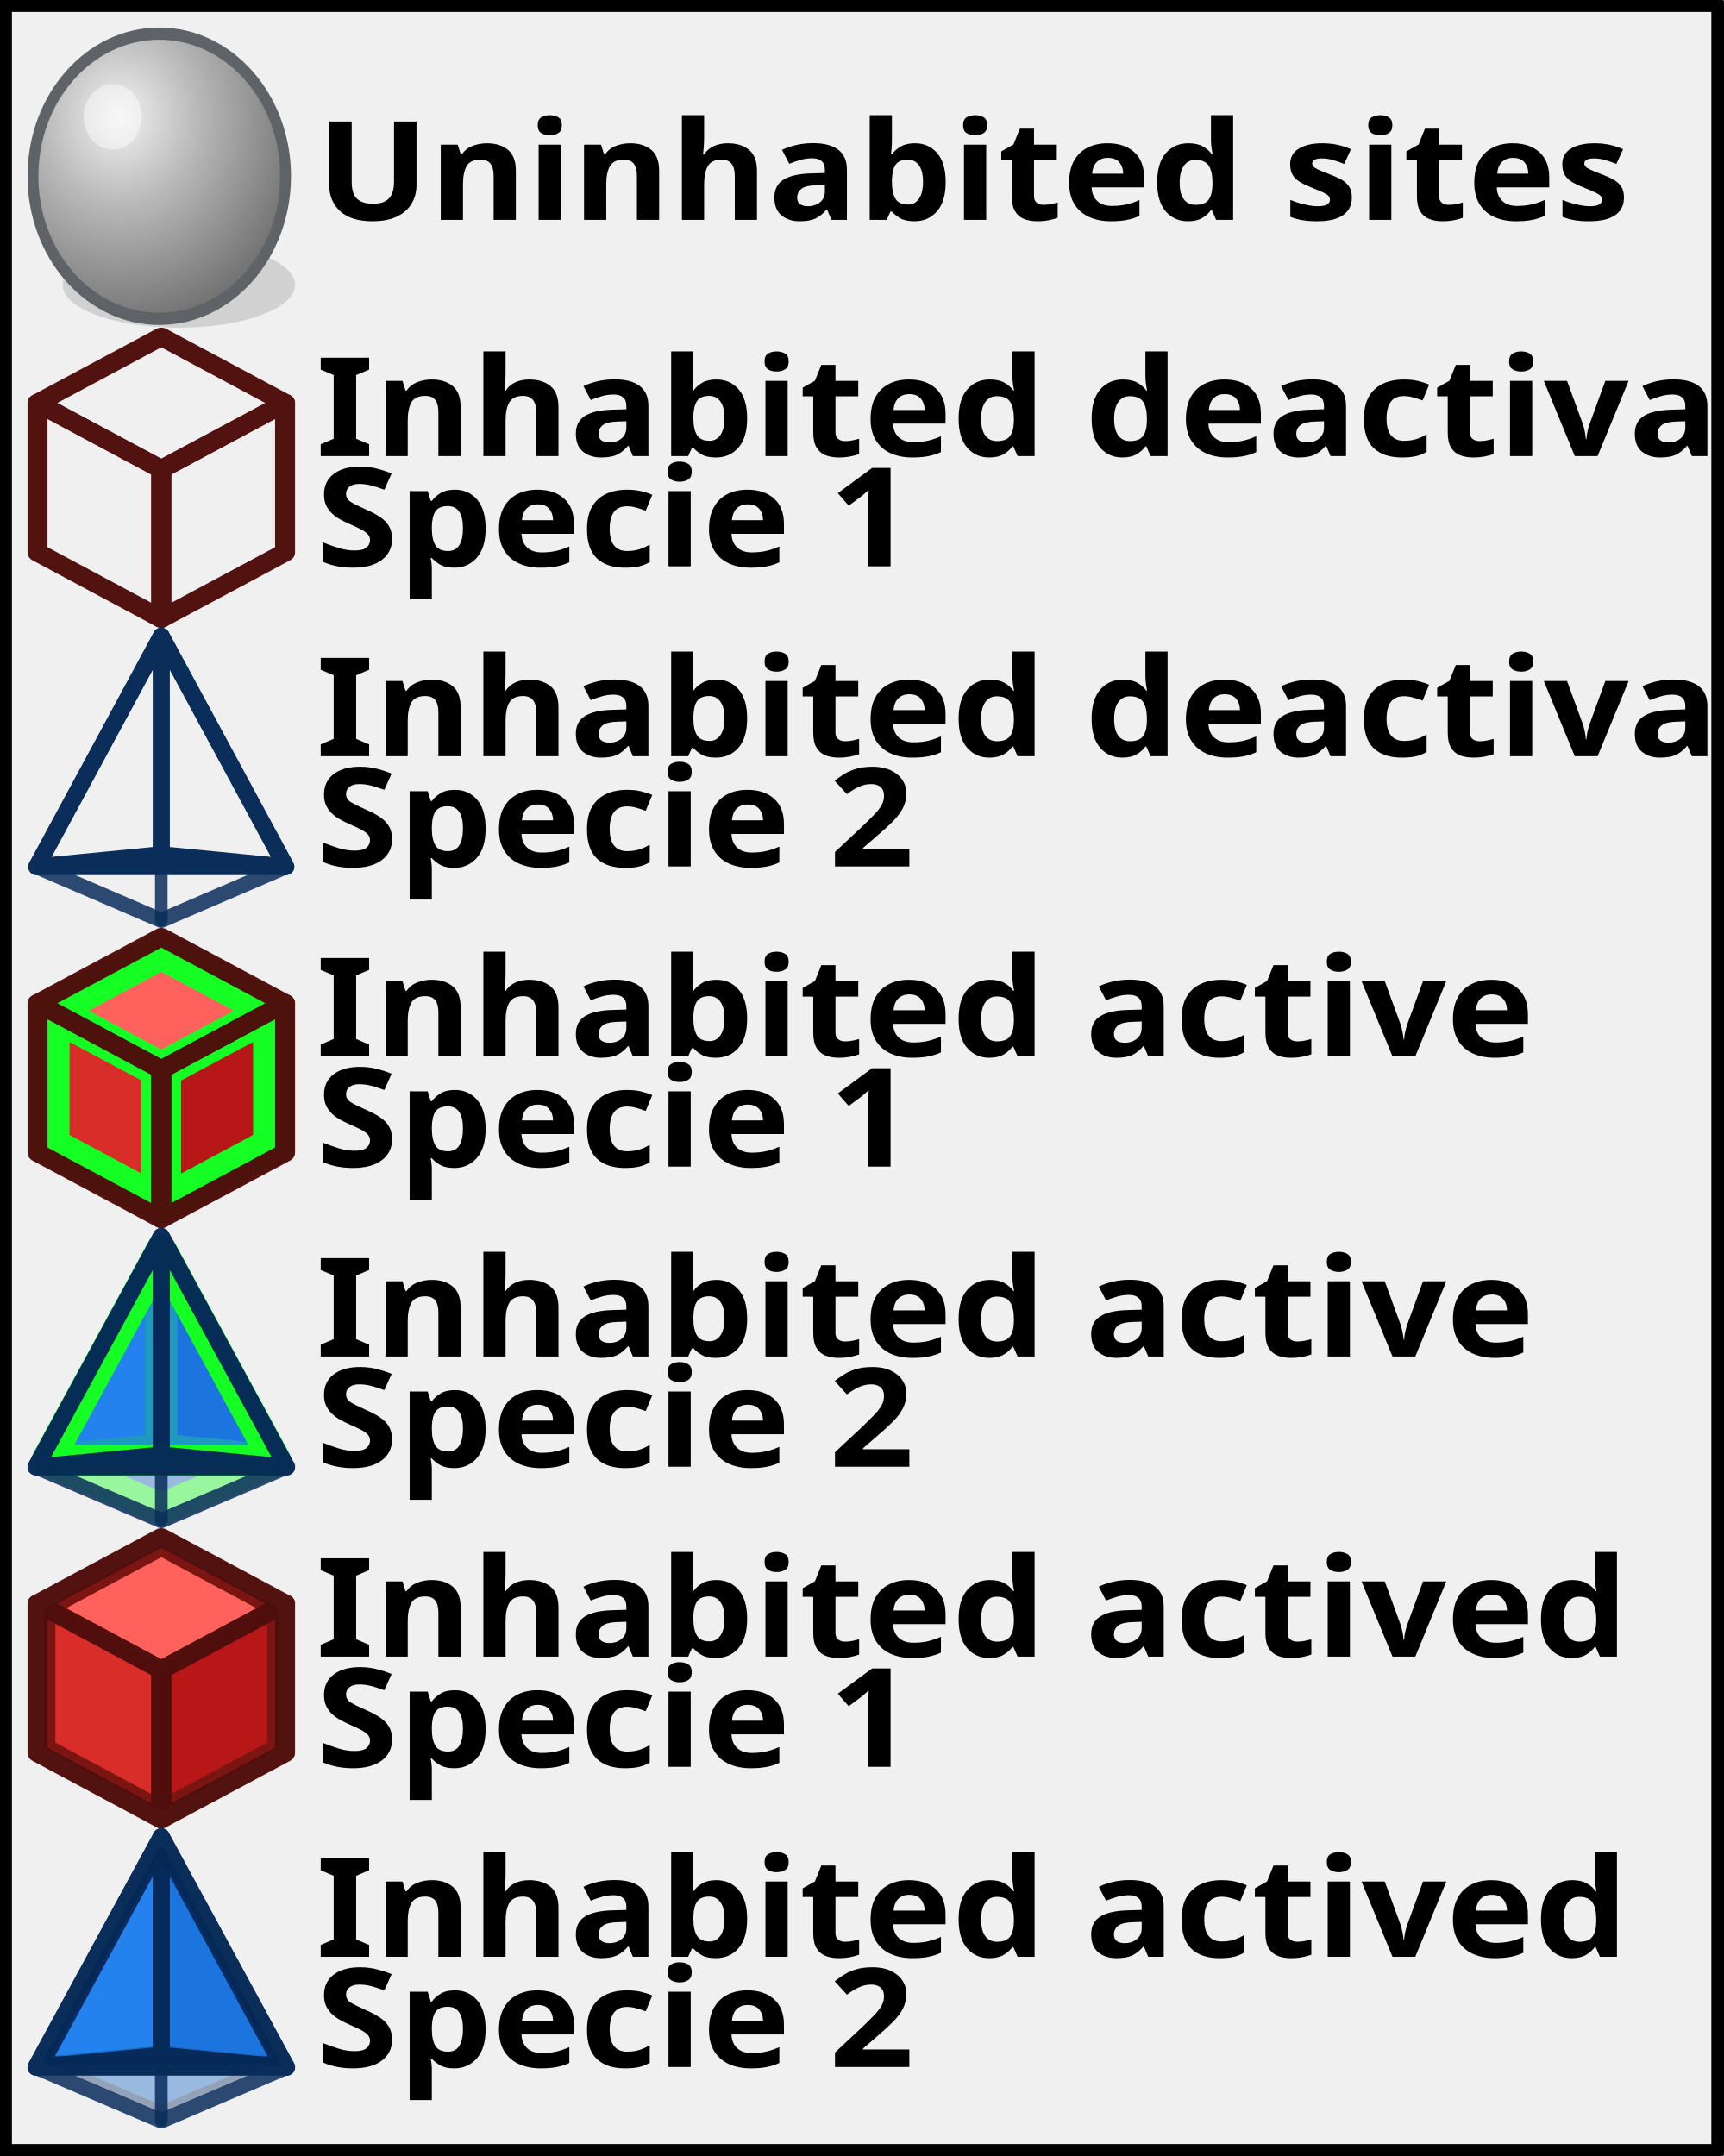
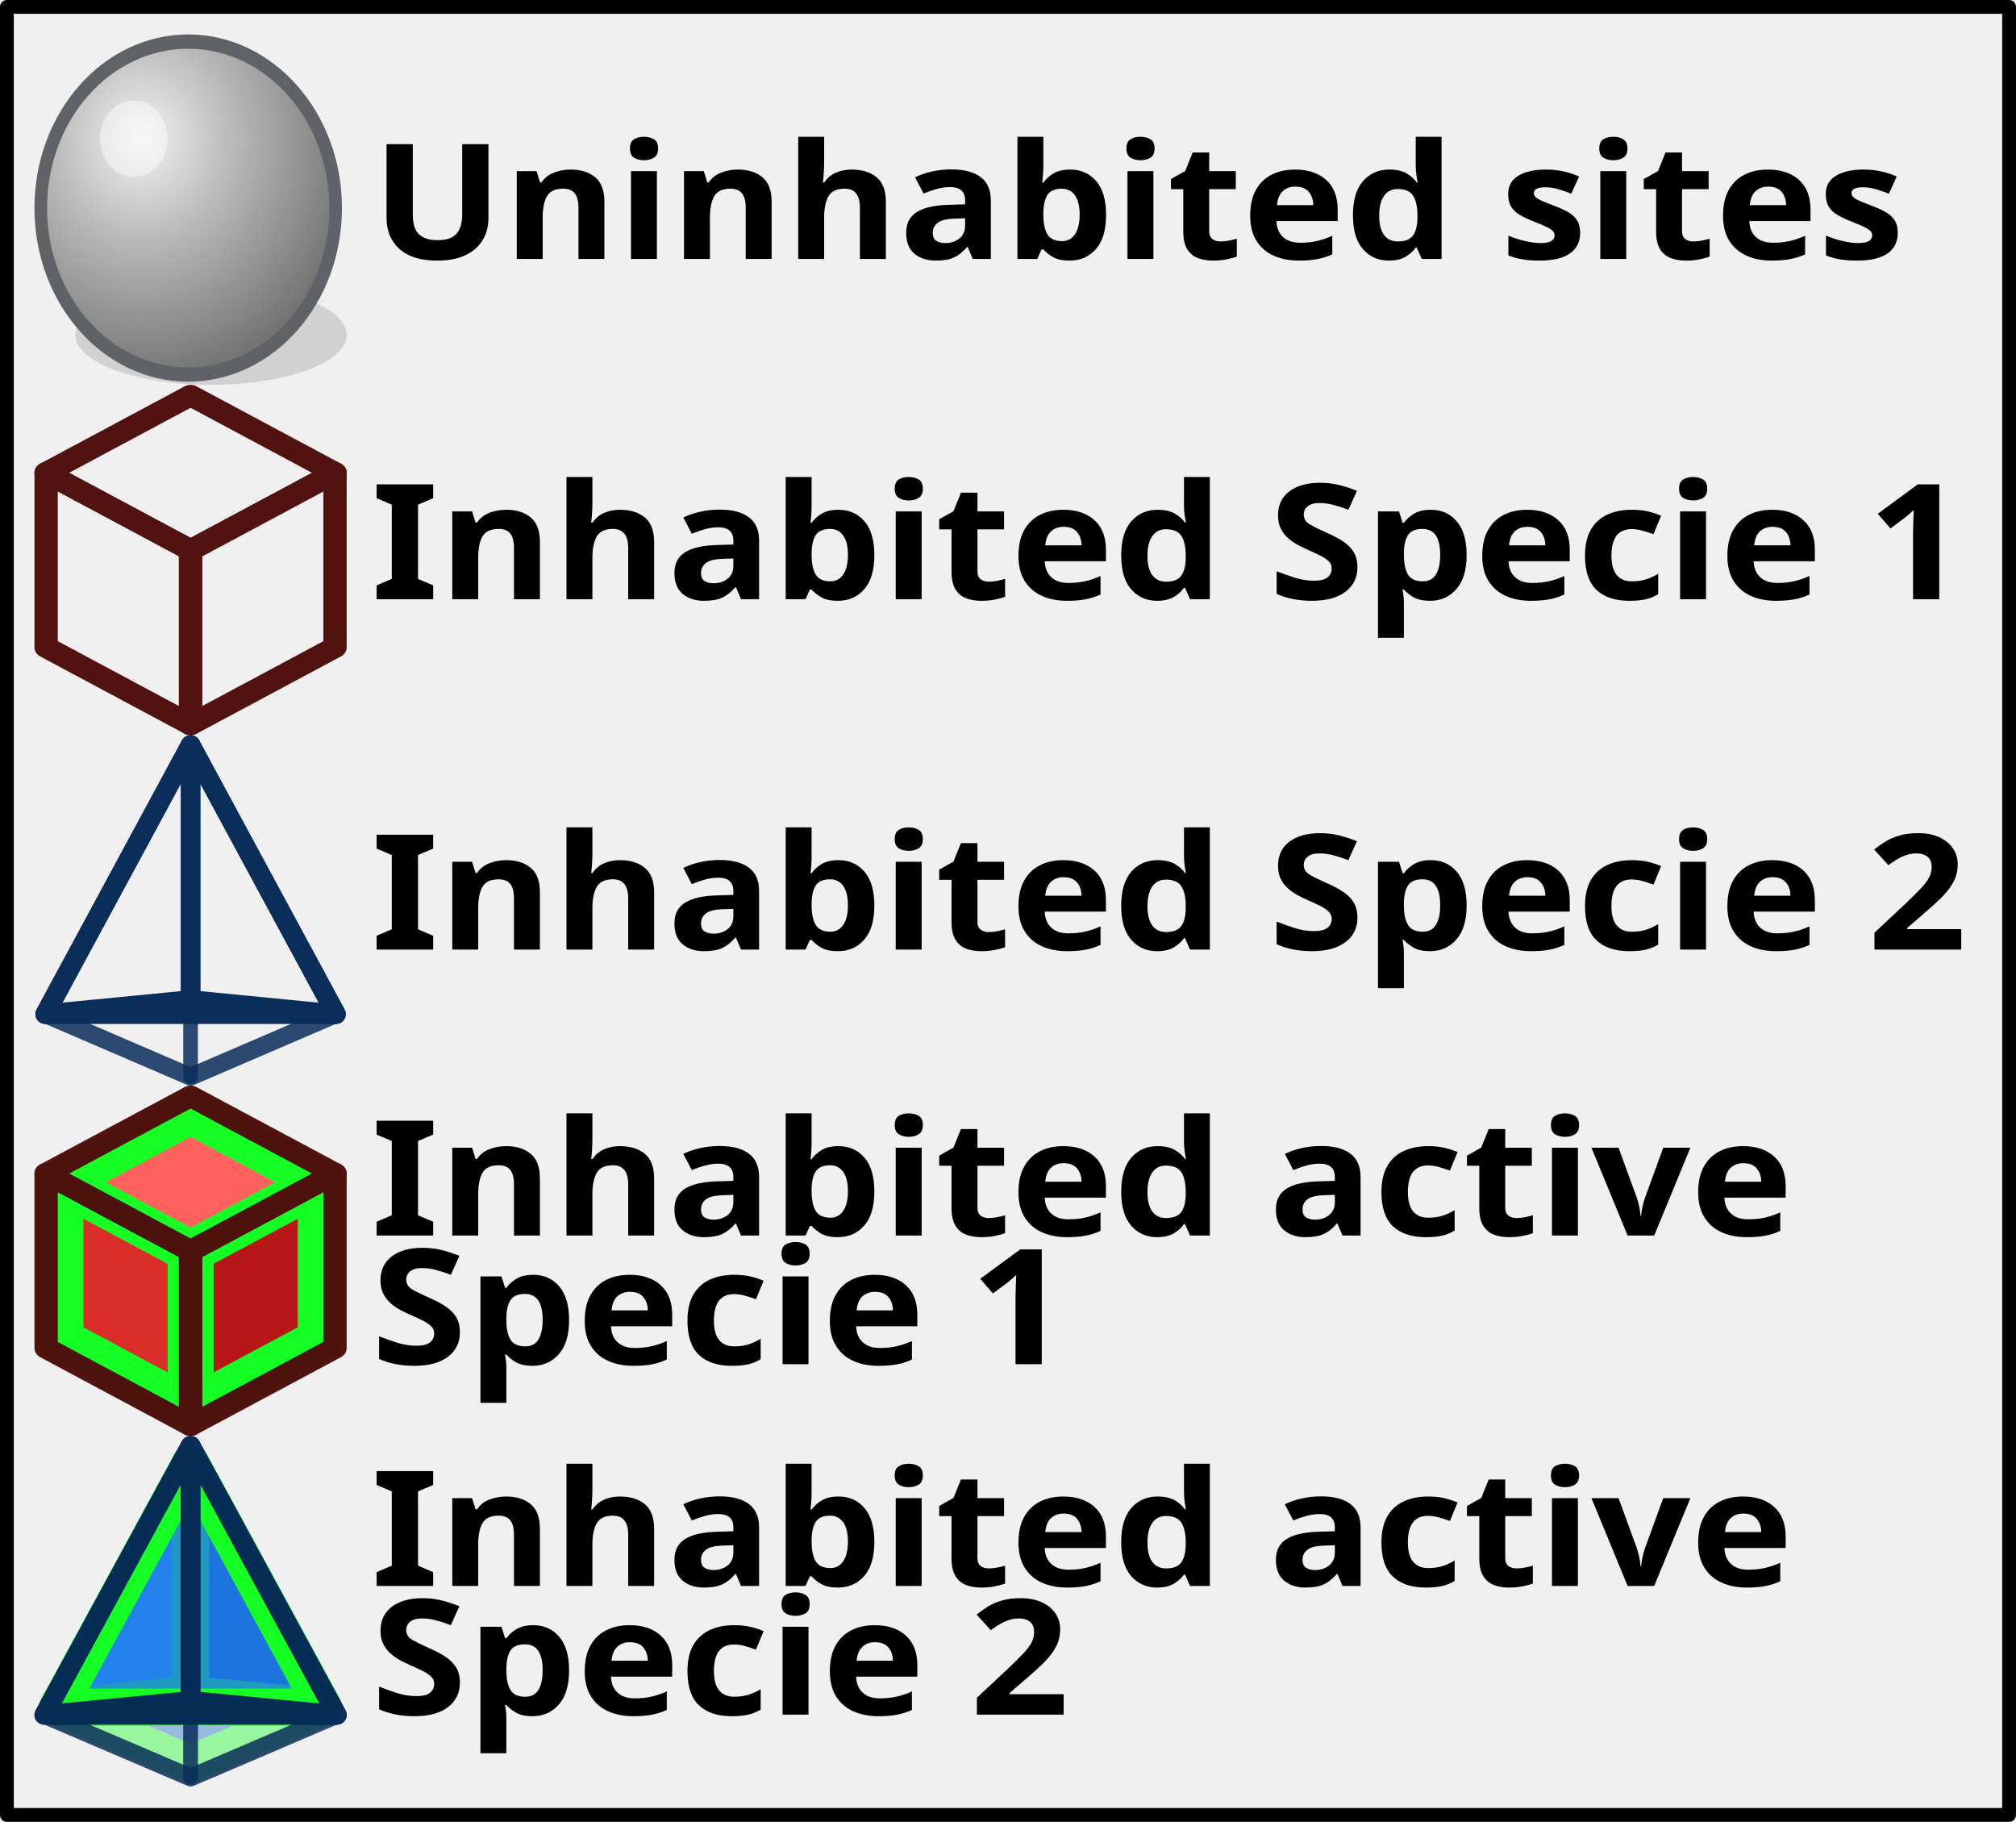
- <svg xmlns="http://www.w3.org/2000/svg" width="229.185mm" height="286.743mm" viewBox="0 0 229.185 286.743" version="1.1" id="svg5" xml:space="preserve">
+ <svg xmlns="http://www.w3.org/2000/svg" width="229.714mm" height="207.554mm" viewBox="0 0 229.714 207.554" version="1.1" id="svg5" xml:space="preserve">
  <defs id="defs2">
    <rect x="259.126" y="120.329" width="564.527" height="94.165" id="rect1713" />
    <radialGradient id="sphereGrad" cx="358.372" cy="359.236" r="12.264" fx="358.372" fy="359.236" gradientUnits="userSpaceOnUse">
      <stop offset="0%" stop-color="#f2f2f2" id="stop1353" />
      <stop offset="42%" stop-color="#b9b9b9" id="stop1355" />
      <stop offset="100%" stop-color="#747474" id="stop1357" />
    </radialGradient>
-     <rect x="259.126" y="120.329" width="694.244" height="172.142" id="rect2353" />
+     <rect x="259.126" y="120.329" width="546.488" height="66.556" id="rect2353" />
    <rect x="259.126" y="120.329" width="694.244" height="172.142" id="rect2359" />
    <rect x="259.126" y="120.329" width="694.244" height="172.142" id="rect2363" />
-     <rect x="259.126" y="120.329" width="694.244" height="172.142" id="rect2371" />
+     <rect x="259.126" y="120.329" width="547.271" height="66.559" id="rect2371" />
    <rect x="259.126" y="120.329" width="694.244" height="172.142" id="rect2373" />
    <rect x="259.126" y="120.329" width="694.244" height="172.142" id="rect2375" />
  </defs>
-   <rect style="fill:none;stroke:#000000;stroke-width:1.852;stroke-linecap:round;stroke-linejoin:round;stroke-miterlimit:0;stroke-dasharray:none;stroke-opacity:1;paint-order:markers fill stroke" id="rect1137" width="227.862" height="285.42" x="0.661" y="0.661" />
-   <g id="g1083" transform="translate(3.661458,3.661458)">
+   <rect style="fill:none;stroke:#000000;stroke-width:1.574;stroke-linecap:round;stroke-linejoin:round;stroke-miterlimit:0;stroke-dasharray:none;stroke-opacity:1;paint-order:markers fill stroke" id="rect1137" width="228.14" height="205.98" x="0.787" y="0.787" />
+   <g id="g1083" transform="translate(3.926043,3.926043)">
    <g id="layer1" transform="translate(-8.53331,-5.088173)">
      <g id="gray-sphere" transform="matrix(1.999918,0,0,2.257754,-695.918,-794.1115)" style="display:inline">
        <ellipse cx="362.3" cy="369.14" rx="7.73" ry="2.52" fill="#000000" opacity="0.13" id="ellipse1362" />
        <circle cx="361" cy="362.74" r="8.4" fill="url(#sphereGrad)" stroke="#5f6368" stroke-width="0.72" opacity="1" id="circle1364" style="fill:url(#sphereGrad)" />
        <circle cx="357.9" cy="359.24" r="1.93" fill="#ffffff" stroke="none" stroke-width="1" opacity="0.45" id="circle1366" />
      </g>
-       <g id="g176" transform="matrix(1.714628,0,0,1.562319,-896.6862,-615.5436)" style="display:inline">
-         <g id="cube-filled-symbol" opacity="1" stroke-linejoin="round" stroke-linecap="round" transform="translate(-6.685673,-6.725012)">
-           <polygon points="545,533.7 553.64,538.78 545,543.85 536.36,538.78 " fill="#ff625d" stroke="#7b1512" stroke-width="0.85" id="polygon621" />
-           <polygon points="536.36,538.78 545,543.85 545,555.3 536.36,550.22 " fill="#d92d29" stroke="#7b1512" stroke-width="0.85" id="polygon623" />
-           <polygon points="553.64,538.78 545,543.85 545,555.3 553.64,550.22 " fill="#b81718" stroke="#7b1512" stroke-width="0.85" id="polygon625" />
-           <path d="M 545,543.85 V 555.3" fill="none" stroke="#7b1512" stroke-width="0.7" opacity="0.55" id="path627" />
-         </g>
-         <g id="cube-hollow-replica-overlap" opacity="0.98" fill="none" stroke="#4f0d0b" stroke-linejoin="round" stroke-linecap="round" transform="translate(-6.685673,-6.725012)">
-           <polygon points="554.6,538.14 545,543.78 535.4,538.14 545,532.5 " stroke-width="1.55" id="polygon630" />
-           <polygon points="545,543.78 545,556.5 535.4,550.86 535.4,538.14 " stroke-width="1.55" id="polygon632" />
-           <polygon points="545,543.78 545,556.5 554.6,550.86 554.6,538.14 " stroke-width="1.55" id="polygon634" />
-           <path d="M 545,543.78 V 556.5" stroke-width="1.25" opacity="0.92" id="path636" />
-         </g>
-       </g>
      <g id="g202" transform="matrix(1.714628,0,0,1.562319,-1054.364,-695.3778)">
        <g id="cube-filled-symbol-3" opacity="1" stroke-linejoin="round" stroke-linecap="round" transform="translate(-6.725,-6.725012)">
-           <polygon points="637,543.85 628.36,538.78 637,533.7 645.64,538.78 " fill="#ff625d" stroke="#15ff24" stroke-width="3.04" id="polygon1802" />
-           <polygon points="637,555.3 628.36,550.22 628.36,538.78 637,543.85 " fill="#d92d29" stroke="#15ff24" stroke-width="3.04" id="polygon1804" />
-           <polygon points="637,555.3 645.64,550.22 645.64,538.78 637,543.85 " fill="#b81718" stroke="#15ff24" stroke-width="3.04" id="polygon1806" />
+           <polygon points="637,533.7 645.64,538.78 637,543.85 628.36,538.78 " fill="#ff625d" stroke="#15ff24" stroke-width="3.04" id="polygon1802" />
+           <polygon points="628.36,538.78 637,543.85 637,555.3 628.36,550.22 " fill="#d92d29" stroke="#15ff24" stroke-width="3.04" id="polygon1804" />
+           <polygon points="645.64,538.78 637,543.85 637,555.3 645.64,550.22 " fill="#b81718" stroke="#15ff24" stroke-width="3.04" id="polygon1806" />
          <path d="M 637,543.85 V 555.3" fill="none" stroke="#15ff24" stroke-width="3.04" opacity="1" id="path1808" />
        </g>
        <g id="cube-hollow-replica-overlap-6" opacity="0.98" fill="none" stroke="#4f0d0b" stroke-linejoin="round" stroke-linecap="round" transform="translate(-6.725,-6.725012)">
-           <polygon points="637,532.5 646.6,538.14 637,543.78 627.4,538.14 " stroke-width="1.55" id="polygon1811" />
-           <polygon points="627.4,538.14 637,543.78 637,556.5 627.4,550.86 " stroke-width="1.55" id="polygon1813" />
-           <polygon points="646.6,538.14 637,543.78 637,556.5 646.6,550.86 " stroke-width="1.55" id="polygon1815" />
+           <polygon points="637,543.78 627.4,538.14 637,532.5 646.6,538.14 " stroke-width="1.55" id="polygon1811" />
+           <polygon points="637,556.5 627.4,550.86 627.4,538.14 637,543.78 " stroke-width="1.55" id="polygon1813" />
+           <polygon points="637,556.5 646.6,550.86 646.6,538.14 637,543.78 " stroke-width="1.55" id="polygon1815" />
          <path d="M 637,543.78 V 556.5" stroke-width="1.25" opacity="0.92" id="path1817" />
        </g>
      </g>
      <g id="cube-hollow-symbol" opacity="0.98" fill="none" stroke="#4f0d0b" stroke-linejoin="round" stroke-linecap="round" transform="matrix(1.714628,0,0,1.562319,-908.1496,-785.7187)">
-         <polygon points="535.4,538.14 545,532.5 554.6,538.14 545,543.78 " stroke-width="1.55" id="polygon909" />
-         <polygon points="535.4,550.86 535.4,538.14 545,543.78 545,556.5 " stroke-width="1.55" id="polygon911" />
-         <polygon points="554.6,550.86 554.6,538.14 545,543.78 545,556.5 " stroke-width="1.55" id="polygon913" />
+         <polygon points="554.6,538.14 545,543.78 535.4,538.14 545,532.5 " stroke-width="1.55" id="polygon909" />
+         <polygon points="545,543.78 545,556.5 535.4,550.86 535.4,538.14 " stroke-width="1.55" id="polygon911" />
+         <polygon points="545,543.78 545,556.5 554.6,550.86 554.6,538.14 " stroke-width="1.55" id="polygon913" />
        <path d="M 545,543.78 V 556.5" stroke-width="1.25" opacity="0.92" id="path915" />
-       </g>
-       <g id="g244" transform="matrix(1.400735,0,0,1.392544,-473.2156,-485.1019)">
-         <g id="pyramid-filled-symbol" opacity="1" stroke-linejoin="round" stroke-linecap="round" transform="translate(-4.374323,-4.340088)">
-           <polygon points="361,555.17 350.21,550.53 371.79,550.53 " fill="#1769c2" stroke="#0b2c63" stroke-width="0.7" opacity="0.4" id="polygon1857" />
-           <polygon points="361,549.49 361,530.58 350.21,550.53 " fill="#3298ff" stroke="#0b2c63" stroke-width="0.82" id="polygon1859" />
-           <polygon points="361,549.49 361,530.58 371.79,550.53 " fill="#0d55b8" stroke="#0b2c63" stroke-width="0.82" id="polygon1861" />
-           <polygon points="371.79,550.53 361,530.58 350.21,550.53 " fill="#207cea" stroke="#0b2c63" stroke-width="0.82" opacity="0.78" id="polygon1863" />
-         </g>
-         <g id="pyramid-hollow-replica-overlap" opacity="0.98" fill="none" stroke="#052957" stroke-linejoin="round" stroke-linecap="round" transform="translate(-4.374323,-4.340088)">
-           <polygon points="361,556.28 349.1,551.16 372.9,551.16 " stroke-width="1.45" opacity="0.85" id="polygon1866" />
-           <polygon points="361,550 361,529.14 349.1,551.16 " stroke-width="1.6" id="polygon1868" />
-           <polygon points="361,550 361,529.14 372.9,551.16 " stroke-width="1.6" id="polygon1870" />
-           <polygon points="372.9,551.16 361,529.14 349.1,551.16 " stroke-width="1.6" id="polygon1872" />
-           <path d="m 361,529.14 v 27.14" stroke-width="1.2" opacity="0.85" id="path1874" />
-         </g>
      </g>
      <g id="g272" transform="matrix(1.400735,0,0,1.392544,-473.1796,-564.9362)">
        <g id="pyramid-filled-symbol-7" opacity="1" stroke-linejoin="round" stroke-linecap="round" transform="translate(-4.400054,-4.340088)">
-           <polygon points="371.79,550.53 361,555.17 350.21,550.53 " fill="#1769c2" stroke="#15ff24" stroke-width="3.04" opacity="0.4" id="polygon2017" />
-           <polygon points="350.21,550.53 361,549.49 361,530.58 " fill="#3298ff" stroke="#15ff24" stroke-width="3.04" id="polygon2019" />
-           <polygon points="371.79,550.53 361,549.49 361,530.58 " fill="#0d55b8" stroke="#15ff24" stroke-width="3.04" id="polygon2021" />
-           <polygon points="350.21,550.53 371.79,550.53 361,530.58 " fill="#207cea" stroke="#15ff24" stroke-width="3.04" opacity="0.78" id="polygon2023" />
+           <polygon points="350.21,550.53 371.79,550.53 361,555.17 " fill="#1769c2" stroke="#15ff24" stroke-width="3.04" opacity="0.4" id="polygon2017" />
+           <polygon points="361,530.58 350.21,550.53 361,549.49 " fill="#3298ff" stroke="#15ff24" stroke-width="3.04" id="polygon2019" />
+           <polygon points="361,530.58 371.79,550.53 361,549.49 " fill="#0d55b8" stroke="#15ff24" stroke-width="3.04" id="polygon2021" />
+           <polygon points="361,530.58 350.21,550.53 371.79,550.53 " fill="#207cea" stroke="#15ff24" stroke-width="3.04" opacity="0.78" id="polygon2023" />
        </g>
        <g id="pyramid-hollow-replica-overlap-5" opacity="0.98" fill="none" stroke="#052957" stroke-linejoin="round" stroke-linecap="round" transform="translate(-4.400054,-4.340088)">
-           <polygon points="349.1,551.16 372.9,551.16 361,556.28 " stroke-width="1.45" opacity="0.85" id="polygon2026" />
-           <polygon points="361,529.14 349.1,551.16 361,550 " stroke-width="1.6" id="polygon2028" />
-           <polygon points="361,529.14 372.9,551.16 361,550 " stroke-width="1.6" id="polygon2030" />
-           <polygon points="361,529.14 349.1,551.16 372.9,551.16 " stroke-width="1.6" id="polygon2032" />
+           <polygon points="361,556.28 349.1,551.16 372.9,551.16 " stroke-width="1.45" opacity="0.85" id="polygon2026" />
+           <polygon points="361,550 361,529.14 349.1,551.16 " stroke-width="1.6" id="polygon2028" />
+           <polygon points="361,550 361,529.14 372.9,551.16 " stroke-width="1.6" id="polygon2030" />
+           <polygon points="372.9,551.16 361,529.14 349.1,551.16 " stroke-width="1.6" id="polygon2032" />
          <path d="m 361,529.14 v 27.14" stroke-width="1.2" opacity="0.85" id="path2034" />
        </g>
      </g>
      <g id="pyramid-hollow-symbol" opacity="0.98" fill="none" stroke="#052957" stroke-linejoin="round" stroke-linecap="round" transform="matrix(1.392544,0,0,1.392544,-476.3857,-650.8143)">
-         <polygon points="372.9,551.16 361,556.28 349.1,551.16 " stroke-width="1.45" opacity="0.85" id="polygon221" />
-         <polygon points="349.1,551.16 361,550 361,529.14 " stroke-width="1.6" id="polygon223" />
-         <polygon points="372.9,551.16 361,550 361,529.14 " stroke-width="1.6" id="polygon225" />
-         <polygon points="349.1,551.16 372.9,551.16 361,529.14 " stroke-width="1.6" id="polygon227" />
+         <polygon points="349.1,551.16 372.9,551.16 361,556.28 " stroke-width="1.45" opacity="0.85" id="polygon221" />
+         <polygon points="361,529.14 349.1,551.16 361,550 " stroke-width="1.6" id="polygon223" />
+         <polygon points="361,529.14 372.9,551.16 361,550 " stroke-width="1.6" id="polygon225" />
+         <polygon points="361,529.14 349.1,551.16 372.9,551.16 " stroke-width="1.6" id="polygon227" />
        <path d="m 361,529.14 v 27.14" stroke-width="1.2" opacity="0.85" id="path229" />
      </g>
    </g>
    <g id="g2384" transform="translate(-6.94581,-5.088173)">
      <text xml:space="preserve" id="text1711" style="font-style:normal;font-variant:normal;font-weight:bold;font-stretch:normal;font-size:68.531px;font-family:STIX;-inkscape-font-specification:'STIX, Bold';font-variant-ligatures:normal;font-variant-caps:normal;font-variant-numeric:normal;font-variant-east-asian:normal;white-space:pre;shape-inside:url(#rect1713);display:inline;opacity:1;fill:#000000;stroke:none;stroke-width:4.535;stroke-linejoin:round;stroke-miterlimit:0;stroke-opacity:1" transform="matrix(0.2890407,0,0,0.2673335,-29.51579,-17.53291)">
-         <tspan x="259.127" y="180.295" id="tspan1364">Uninhabited sites</tspan>
+         <tspan x="259.127" y="180.295" id="tspan18609">Uninhabited sites</tspan>
      </text>
-       <text xml:space="preserve" id="text2351" style="font-style:normal;font-variant:normal;font-weight:bold;font-stretch:normal;font-size:68.531px;line-height:0.8;font-family:STIX;-inkscape-font-specification:'STIX, Bold';font-variant-ligatures:normal;font-variant-caps:normal;font-variant-numeric:normal;font-variant-east-asian:normal;letter-spacing:0px;word-spacing:0px;writing-mode:lr-tb;direction:ltr;white-space:pre;shape-inside:url(#rect2353);display:inline;opacity:1;fill:#000000;stroke:none;stroke-width:4.535;stroke-linejoin:round;stroke-miterlimit:0;stroke-opacity:1" transform="matrix(0.2890407,0,0,0.2673335,-29.59503,18.0108)">
-         <tspan x="259.127" y="164.875" id="tspan1366">Inhabited deactivated
- </tspan>
-         <tspan x="259.127" y="219.7" id="tspan1368">Specie 1</tspan>
+       <text xml:space="preserve" id="text2351" style="font-style:normal;font-variant:normal;font-weight:bold;font-stretch:normal;font-size:68.531px;line-height:0.8;font-family:STIX;-inkscape-font-specification:'STIX, Bold';font-variant-ligatures:normal;font-variant-caps:normal;font-variant-numeric:normal;font-variant-east-asian:normal;letter-spacing:0px;word-spacing:0px;writing-mode:lr-tb;direction:ltr;white-space:pre;shape-inside:url(#rect2353);display:inline;opacity:1;fill:#000000;stroke:none;stroke-width:4.535;stroke-linejoin:round;stroke-miterlimit:0;stroke-opacity:1" transform="matrix(0.2890407,0,0,0.2673335,-29.59503,25.34825)">
+         <tspan x="259.127" y="164.875" id="tspan18611">Inhabited Specie 1</tspan>
      </text>
      <text xml:space="preserve" id="text2357" style="font-style:normal;font-variant:normal;font-weight:bold;font-stretch:normal;font-size:68.531px;line-height:0.8;font-family:STIX;-inkscape-font-specification:'STIX, Bold';font-variant-ligatures:normal;font-variant-caps:normal;font-variant-numeric:normal;font-variant-east-asian:normal;letter-spacing:0px;word-spacing:0px;writing-mode:lr-tb;direction:ltr;white-space:pre;shape-inside:url(#rect2359);display:inline;opacity:1;fill:#000000;stroke:none;stroke-width:4.535;stroke-linejoin:round;stroke-miterlimit:0;stroke-opacity:1" transform="matrix(0.2890407,0,0,0.2673335,-29.59503,97.84508)">
-         <tspan x="259.127" y="164.875" id="tspan1370">Inhabited active
+         <tspan x="259.127" y="164.875" id="tspan18613">Inhabited active
</tspan>
-         <tspan x="259.127" y="219.7" id="tspan1372">Specie 1</tspan>
+         <tspan x="259.127" y="219.7" id="tspan18615">Specie 1</tspan>
      </text>
-       <text xml:space="preserve" id="text2361" style="font-style:normal;font-variant:normal;font-weight:bold;font-stretch:normal;font-size:68.531px;line-height:0.8;font-family:STIX;-inkscape-font-specification:'STIX, Bold';font-variant-ligatures:normal;font-variant-caps:normal;font-variant-numeric:normal;font-variant-east-asian:normal;letter-spacing:0px;word-spacing:0px;writing-mode:lr-tb;direction:ltr;white-space:pre;shape-inside:url(#rect2363);display:inline;opacity:1;fill:#000000;stroke:none;stroke-width:4.535;stroke-linejoin:round;stroke-miterlimit:0;stroke-opacity:1" transform="matrix(0.2890407,0,0,0.2673335,-29.59503,177.6793)">
-         <tspan x="259.127" y="164.875" id="tspan1374">Inhabited actived
- </tspan>
-         <tspan x="259.127" y="219.7" id="tspan1376">Specie 1</tspan>
-       </text>
-       <text xml:space="preserve" id="text2365" style="font-style:normal;font-variant:normal;font-weight:bold;font-stretch:normal;font-size:68.531px;line-height:0.8;font-family:STIX;-inkscape-font-specification:'STIX, Bold';font-variant-ligatures:normal;font-variant-caps:normal;font-variant-numeric:normal;font-variant-east-asian:normal;letter-spacing:0px;word-spacing:0px;writing-mode:lr-tb;direction:ltr;white-space:pre;shape-inside:url(#rect2371);display:inline;opacity:1;fill:#000000;stroke:none;stroke-width:4.535;stroke-linejoin:round;stroke-miterlimit:0;stroke-opacity:1" transform="matrix(0.2890407,0,0,0.2673335,-29.59503,57.92795)">
-         <tspan x="259.127" y="164.875" id="tspan1378">Inhabited deactivated
- </tspan>
-         <tspan x="259.127" y="219.7" id="tspan1380">Specie 2</tspan>
+       <text xml:space="preserve" id="text2365" style="font-style:normal;font-variant:normal;font-weight:bold;font-stretch:normal;font-size:68.531px;line-height:0.8;font-family:STIX;-inkscape-font-specification:'STIX, Bold';font-variant-ligatures:normal;font-variant-caps:normal;font-variant-numeric:normal;font-variant-east-asian:normal;letter-spacing:0px;word-spacing:0px;writing-mode:lr-tb;direction:ltr;white-space:pre;shape-inside:url(#rect2371);display:inline;opacity:1;fill:#000000;stroke:none;stroke-width:4.535;stroke-linejoin:round;stroke-miterlimit:0;stroke-opacity:1" transform="matrix(0.2890407,0,0,0.2673335,-29.59503,65.26539)">
+         <tspan x="259.127" y="164.875" id="tspan18617">Inhabited Specie 2</tspan>
      </text>
      <text xml:space="preserve" id="text2367" style="font-style:normal;font-variant:normal;font-weight:bold;font-stretch:normal;font-size:68.531px;line-height:0.8;font-family:STIX;-inkscape-font-specification:'STIX, Bold';font-variant-ligatures:normal;font-variant-caps:normal;font-variant-numeric:normal;font-variant-east-asian:normal;letter-spacing:0px;word-spacing:0px;writing-mode:lr-tb;direction:ltr;white-space:pre;shape-inside:url(#rect2373);display:inline;opacity:1;fill:#000000;stroke:none;stroke-width:4.535;stroke-linejoin:round;stroke-miterlimit:0;stroke-opacity:1" transform="matrix(0.2890407,0,0,0.2673335,-29.59503,137.7622)">
-         <tspan x="259.127" y="164.875" id="tspan1382">Inhabited active
+         <tspan x="259.127" y="164.875" id="tspan18619">Inhabited active
</tspan>
-         <tspan x="259.127" y="219.7" id="tspan1384">Specie 2</tspan>
-       </text>
-       <text xml:space="preserve" id="text2369" style="font-style:normal;font-variant:normal;font-weight:bold;font-stretch:normal;font-size:68.531px;line-height:0.8;font-family:STIX;-inkscape-font-specification:'STIX, Bold';font-variant-ligatures:normal;font-variant-caps:normal;font-variant-numeric:normal;font-variant-east-asian:normal;letter-spacing:0px;word-spacing:0px;writing-mode:lr-tb;direction:ltr;white-space:pre;shape-inside:url(#rect2375);display:inline;opacity:1;fill:#000000;stroke:none;stroke-width:4.535;stroke-linejoin:round;stroke-miterlimit:0;stroke-opacity:1" transform="matrix(0.2890407,0,0,0.2673335,-29.59503,217.5965)">
-         <tspan x="259.127" y="164.875" id="tspan1386">Inhabited actived
- </tspan>
-         <tspan x="259.127" y="219.7" id="tspan1388">Specie 2</tspan>
+         <tspan x="259.127" y="219.7" id="tspan18621">Specie 2</tspan>
      </text>
    </g>
  </g>
</svg>
